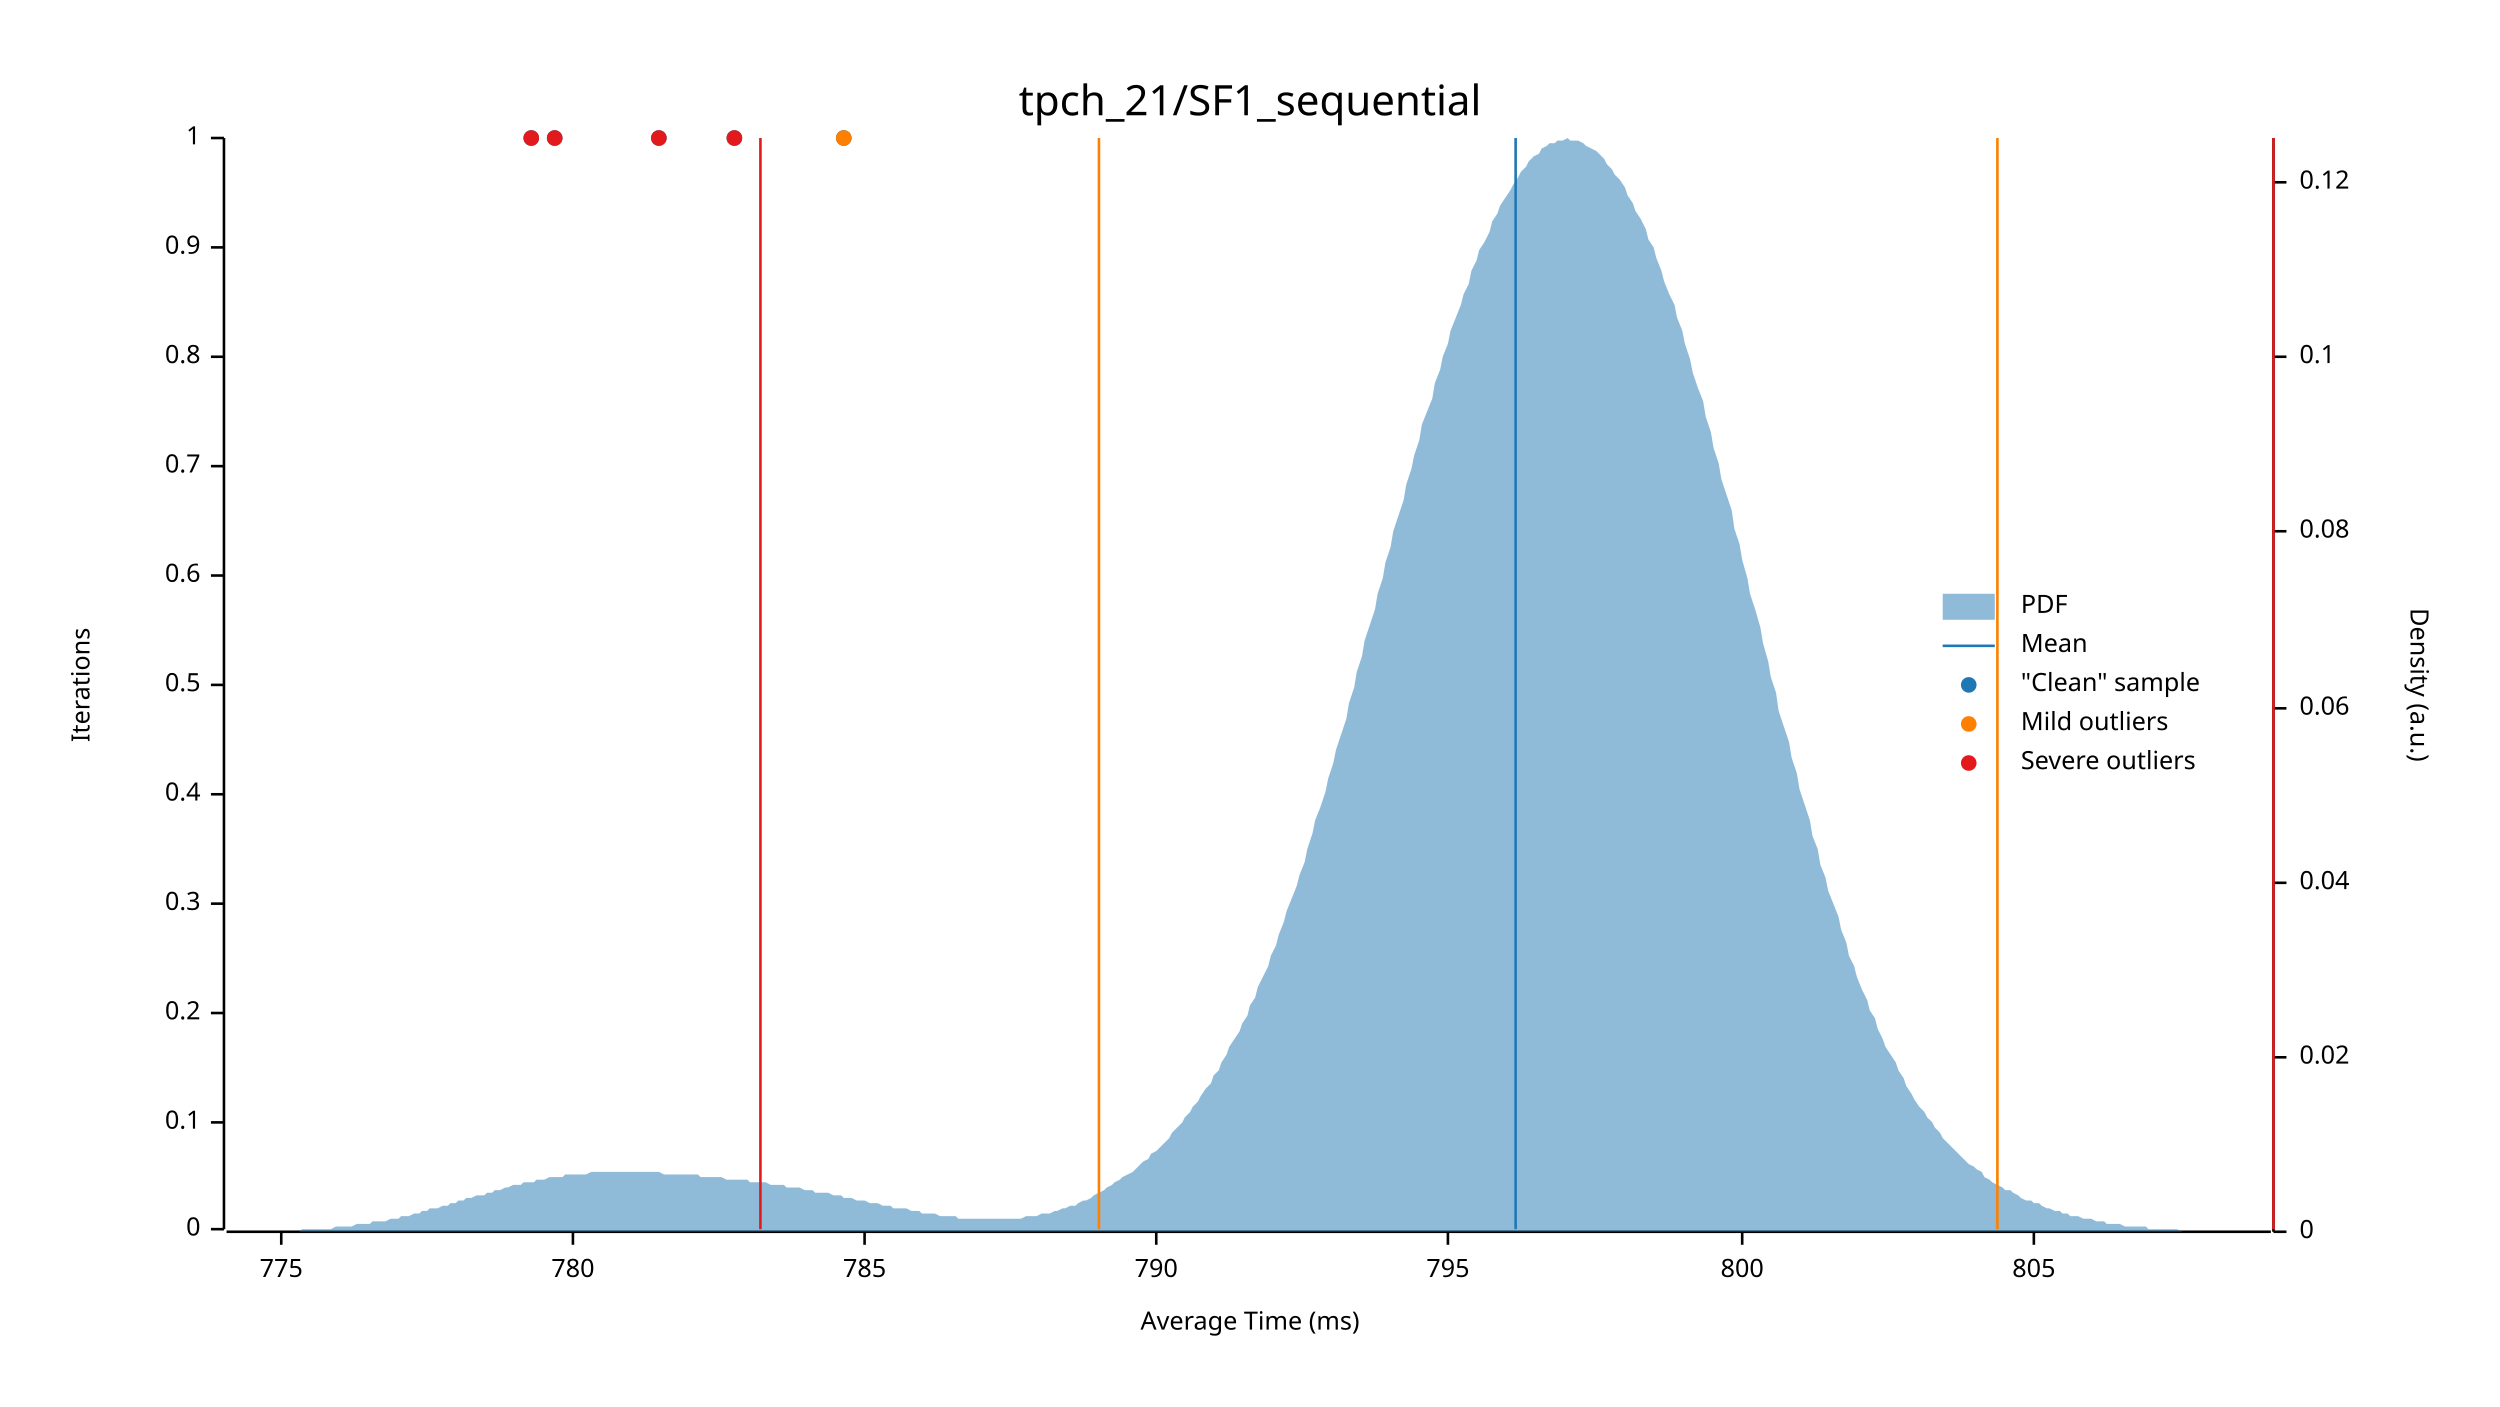
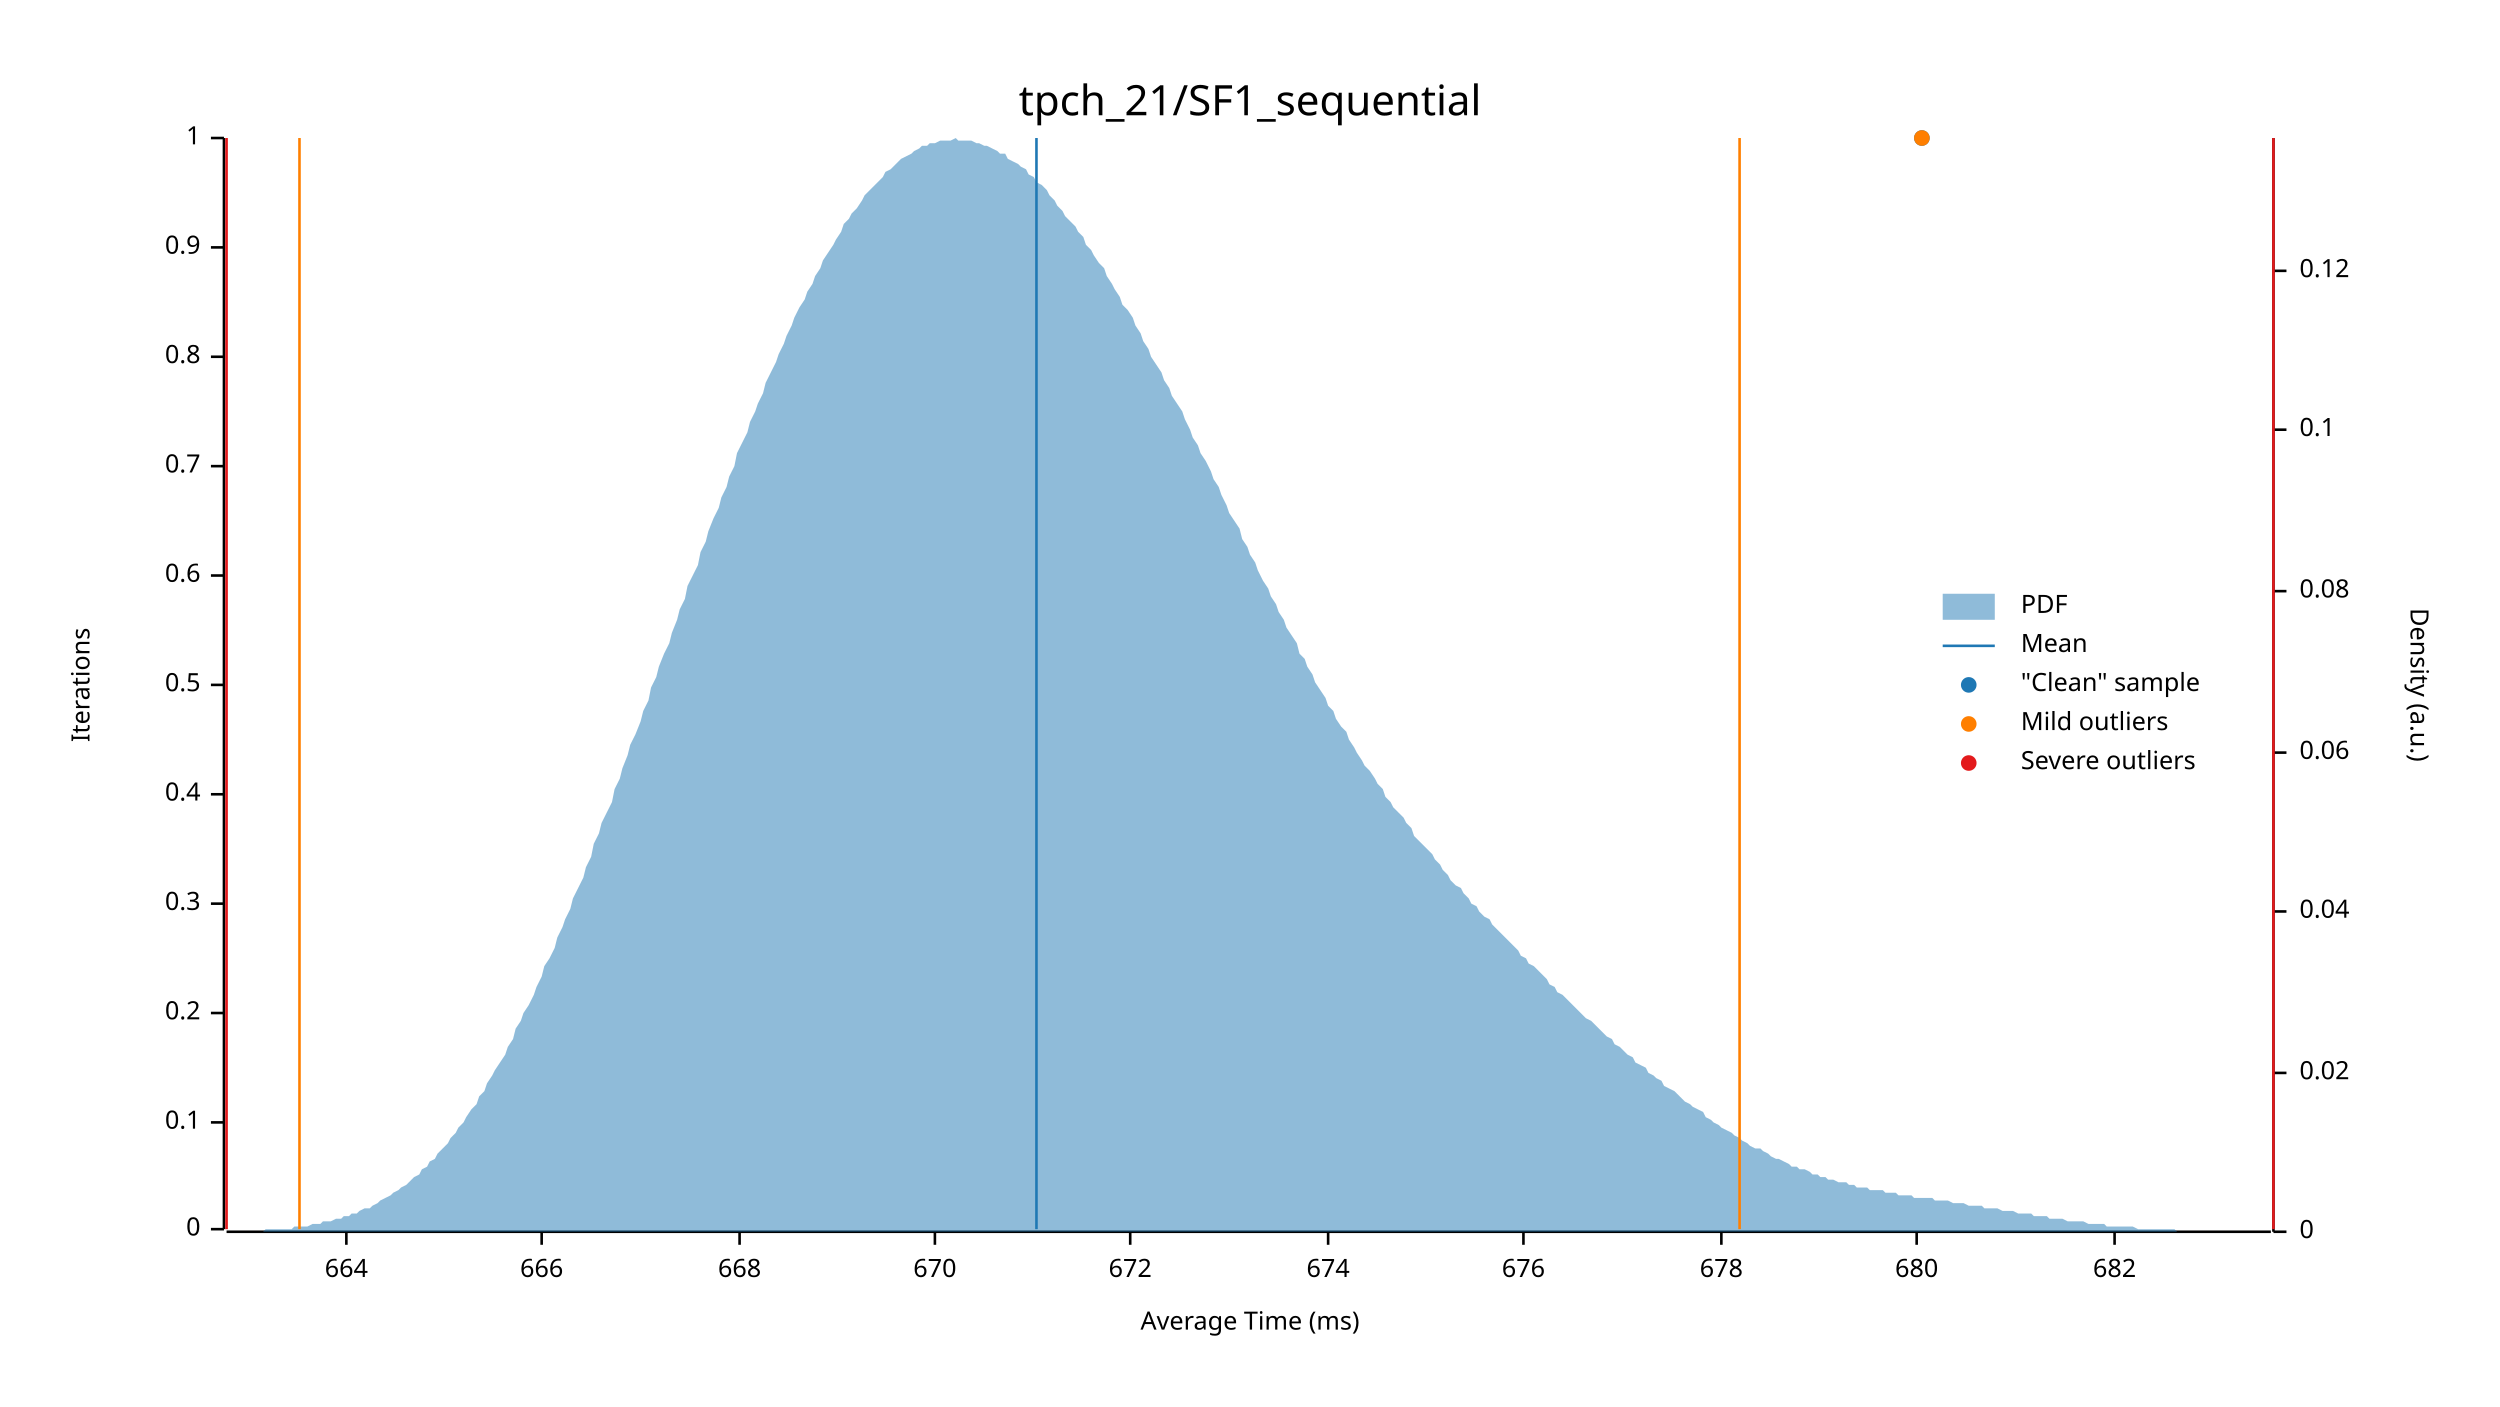
<svg xmlns="http://www.w3.org/2000/svg" width="960" height="540" viewBox="0 0 960 540">
  <text x="480" y="32" dy="0.76em" text-anchor="middle" font-family="sans-serif" font-size="16.129" opacity="1" fill="#000000">
tpch_21/SF1_sequential
</text>
  <text x="27" y="263" dy="0.76em" text-anchor="middle" font-family="sans-serif" font-size="9.677" opacity="1" fill="#000000" transform="rotate(270, 27, 263)">
Iterations
</text>
  <text x="480" y="513" dy="-0.5ex" text-anchor="middle" font-family="sans-serif" font-size="9.677" opacity="1" fill="#000000">
Average Time (ms)
</text>
  <polyline fill="none" opacity="1" stroke="#000000" stroke-width="1" points="86,53 86,472 " />
  <text x="77" y="472" dy="0.5ex" text-anchor="end" font-family="sans-serif" font-size="9.677" opacity="1" fill="#000000">
0
</text>
  <polyline fill="none" opacity="1" stroke="#000000" stroke-width="1" points="81,472 86,472 " />
  <text x="77" y="431" dy="0.5ex" text-anchor="end" font-family="sans-serif" font-size="9.677" opacity="1" fill="#000000">
0.1
</text>
  <polyline fill="none" opacity="1" stroke="#000000" stroke-width="1" points="81,431 86,431 " />
  <text x="77" y="389" dy="0.5ex" text-anchor="end" font-family="sans-serif" font-size="9.677" opacity="1" fill="#000000">
0.2
</text>
  <polyline fill="none" opacity="1" stroke="#000000" stroke-width="1" points="81,389 86,389 " />
  <text x="77" y="347" dy="0.5ex" text-anchor="end" font-family="sans-serif" font-size="9.677" opacity="1" fill="#000000">
0.3
</text>
  <polyline fill="none" opacity="1" stroke="#000000" stroke-width="1" points="81,347 86,347 " />
  <text x="77" y="305" dy="0.5ex" text-anchor="end" font-family="sans-serif" font-size="9.677" opacity="1" fill="#000000">
0.4
</text>
  <polyline fill="none" opacity="1" stroke="#000000" stroke-width="1" points="81,305 86,305 " />
  <text x="77" y="263" dy="0.5ex" text-anchor="end" font-family="sans-serif" font-size="9.677" opacity="1" fill="#000000">
0.5
</text>
  <polyline fill="none" opacity="1" stroke="#000000" stroke-width="1" points="81,263 86,263 " />
  <text x="77" y="221" dy="0.5ex" text-anchor="end" font-family="sans-serif" font-size="9.677" opacity="1" fill="#000000">
0.6
</text>
  <polyline fill="none" opacity="1" stroke="#000000" stroke-width="1" points="81,221 86,221 " />
  <text x="77" y="179" dy="0.5ex" text-anchor="end" font-family="sans-serif" font-size="9.677" opacity="1" fill="#000000">
0.7
</text>
  <polyline fill="none" opacity="1" stroke="#000000" stroke-width="1" points="81,179 86,179 " />
  <text x="77" y="137" dy="0.5ex" text-anchor="end" font-family="sans-serif" font-size="9.677" opacity="1" fill="#000000">
0.8
</text>
  <polyline fill="none" opacity="1" stroke="#000000" stroke-width="1" points="81,137 86,137 " />
  <text x="77" y="95" dy="0.5ex" text-anchor="end" font-family="sans-serif" font-size="9.677" opacity="1" fill="#000000">
0.9
</text>
  <polyline fill="none" opacity="1" stroke="#000000" stroke-width="1" points="81,95 86,95 " />
  <text x="77" y="53" dy="0.5ex" text-anchor="end" font-family="sans-serif" font-size="9.677" opacity="1" fill="#000000">
1
</text>
  <polyline fill="none" opacity="1" stroke="#000000" stroke-width="1" points="81,53 86,53 " />
  <polyline fill="none" opacity="1" stroke="#000000" stroke-width="1" points="87,473 872,473 " />
-   <text x="108" y="483" dy="0.76em" text-anchor="middle" font-family="sans-serif" font-size="9.677" opacity="1" fill="#000000">
- 775
+   <text x="133" y="483" dy="0.76em" text-anchor="middle" font-family="sans-serif" font-size="9.677" opacity="1" fill="#000000">
+ 664
</text>
-   <polyline fill="none" opacity="1" stroke="#000000" stroke-width="1" points="108,473 108,478 " />
-   <text x="220" y="483" dy="0.76em" text-anchor="middle" font-family="sans-serif" font-size="9.677" opacity="1" fill="#000000">
- 780
+   <polyline fill="none" opacity="1" stroke="#000000" stroke-width="1" points="133,473 133,478 " />
+   <text x="208" y="483" dy="0.76em" text-anchor="middle" font-family="sans-serif" font-size="9.677" opacity="1" fill="#000000">
+ 666
</text>
-   <polyline fill="none" opacity="1" stroke="#000000" stroke-width="1" points="220,473 220,478 " />
-   <text x="332" y="483" dy="0.76em" text-anchor="middle" font-family="sans-serif" font-size="9.677" opacity="1" fill="#000000">
- 785
+   <polyline fill="none" opacity="1" stroke="#000000" stroke-width="1" points="208,473 208,478 " />
+   <text x="284" y="483" dy="0.76em" text-anchor="middle" font-family="sans-serif" font-size="9.677" opacity="1" fill="#000000">
+ 668
</text>
-   <polyline fill="none" opacity="1" stroke="#000000" stroke-width="1" points="332,473 332,478 " />
-   <text x="444" y="483" dy="0.76em" text-anchor="middle" font-family="sans-serif" font-size="9.677" opacity="1" fill="#000000">
- 790
+   <polyline fill="none" opacity="1" stroke="#000000" stroke-width="1" points="284,473 284,478 " />
+   <text x="359" y="483" dy="0.76em" text-anchor="middle" font-family="sans-serif" font-size="9.677" opacity="1" fill="#000000">
+ 670
</text>
-   <polyline fill="none" opacity="1" stroke="#000000" stroke-width="1" points="444,473 444,478 " />
-   <text x="556" y="483" dy="0.76em" text-anchor="middle" font-family="sans-serif" font-size="9.677" opacity="1" fill="#000000">
- 795
+   <polyline fill="none" opacity="1" stroke="#000000" stroke-width="1" points="359,473 359,478 " />
+   <text x="434" y="483" dy="0.76em" text-anchor="middle" font-family="sans-serif" font-size="9.677" opacity="1" fill="#000000">
+ 672
</text>
-   <polyline fill="none" opacity="1" stroke="#000000" stroke-width="1" points="556,473 556,478 " />
-   <text x="669" y="483" dy="0.76em" text-anchor="middle" font-family="sans-serif" font-size="9.677" opacity="1" fill="#000000">
- 800
+   <polyline fill="none" opacity="1" stroke="#000000" stroke-width="1" points="434,473 434,478 " />
+   <text x="510" y="483" dy="0.76em" text-anchor="middle" font-family="sans-serif" font-size="9.677" opacity="1" fill="#000000">
+ 674
</text>
-   <polyline fill="none" opacity="1" stroke="#000000" stroke-width="1" points="669,473 669,478 " />
-   <text x="781" y="483" dy="0.76em" text-anchor="middle" font-family="sans-serif" font-size="9.677" opacity="1" fill="#000000">
- 805
+   <polyline fill="none" opacity="1" stroke="#000000" stroke-width="1" points="510,473 510,478 " />
+   <text x="585" y="483" dy="0.76em" text-anchor="middle" font-family="sans-serif" font-size="9.677" opacity="1" fill="#000000">
+ 676
</text>
-   <polyline fill="none" opacity="1" stroke="#000000" stroke-width="1" points="781,473 781,478 " />
+   <polyline fill="none" opacity="1" stroke="#000000" stroke-width="1" points="585,473 585,478 " />
+   <text x="661" y="483" dy="0.76em" text-anchor="middle" font-family="sans-serif" font-size="9.677" opacity="1" fill="#000000">
+ 678
+ </text>
+   <polyline fill="none" opacity="1" stroke="#000000" stroke-width="1" points="661,473 661,478 " />
+   <text x="736" y="483" dy="0.76em" text-anchor="middle" font-family="sans-serif" font-size="9.677" opacity="1" fill="#000000">
+ 680
+ </text>
+   <polyline fill="none" opacity="1" stroke="#000000" stroke-width="1" points="736,473 736,478 " />
+   <text x="812" y="483" dy="0.76em" text-anchor="middle" font-family="sans-serif" font-size="9.677" opacity="1" fill="#000000">
+ 682
+ </text>
+   <polyline fill="none" opacity="1" stroke="#000000" stroke-width="1" points="812,473 812,478 " />
  <text x="933" y="263" dy="0.76em" text-anchor="middle" font-family="sans-serif" font-size="9.677" opacity="1" fill="#000000" transform="rotate(90, 933, 263)">
Density (a.u.)
</text>
  <polyline fill="none" opacity="1" stroke="#000000" stroke-width="1" points="873,53 873,473 " />
  <text x="883" y="473" dy="0.5ex" text-anchor="start" font-family="sans-serif" font-size="9.677" opacity="1" fill="#000000">
0
</text>
  <polyline fill="none" opacity="1" stroke="#000000" stroke-width="1" points="873,473 878,473 " />
-   <text x="883" y="406" dy="0.5ex" text-anchor="start" font-family="sans-serif" font-size="9.677" opacity="1" fill="#000000">
+   <text x="883" y="412" dy="0.5ex" text-anchor="start" font-family="sans-serif" font-size="9.677" opacity="1" fill="#000000">
0.02
</text>
-   <polyline fill="none" opacity="1" stroke="#000000" stroke-width="1" points="873,406 878,406 " />
-   <text x="883" y="339" dy="0.5ex" text-anchor="start" font-family="sans-serif" font-size="9.677" opacity="1" fill="#000000">
+   <polyline fill="none" opacity="1" stroke="#000000" stroke-width="1" points="873,412 878,412 " />
+   <text x="883" y="350" dy="0.5ex" text-anchor="start" font-family="sans-serif" font-size="9.677" opacity="1" fill="#000000">
0.04
</text>
-   <polyline fill="none" opacity="1" stroke="#000000" stroke-width="1" points="873,339 878,339 " />
-   <text x="883" y="272" dy="0.5ex" text-anchor="start" font-family="sans-serif" font-size="9.677" opacity="1" fill="#000000">
+   <polyline fill="none" opacity="1" stroke="#000000" stroke-width="1" points="873,350 878,350 " />
+   <text x="883" y="289" dy="0.5ex" text-anchor="start" font-family="sans-serif" font-size="9.677" opacity="1" fill="#000000">
0.06
</text>
-   <polyline fill="none" opacity="1" stroke="#000000" stroke-width="1" points="873,272 878,272 " />
-   <text x="883" y="204" dy="0.5ex" text-anchor="start" font-family="sans-serif" font-size="9.677" opacity="1" fill="#000000">
+   <polyline fill="none" opacity="1" stroke="#000000" stroke-width="1" points="873,289 878,289 " />
+   <text x="883" y="227" dy="0.5ex" text-anchor="start" font-family="sans-serif" font-size="9.677" opacity="1" fill="#000000">
0.08
</text>
-   <polyline fill="none" opacity="1" stroke="#000000" stroke-width="1" points="873,204 878,204 " />
-   <text x="883" y="137" dy="0.5ex" text-anchor="start" font-family="sans-serif" font-size="9.677" opacity="1" fill="#000000">
+   <polyline fill="none" opacity="1" stroke="#000000" stroke-width="1" points="873,227 878,227 " />
+   <text x="883" y="165" dy="0.5ex" text-anchor="start" font-family="sans-serif" font-size="9.677" opacity="1" fill="#000000">
0.1
</text>
-   <polyline fill="none" opacity="1" stroke="#000000" stroke-width="1" points="873,137 878,137 " />
-   <text x="883" y="70" dy="0.5ex" text-anchor="start" font-family="sans-serif" font-size="9.677" opacity="1" fill="#000000">
+   <polyline fill="none" opacity="1" stroke="#000000" stroke-width="1" points="873,165 878,165 " />
+   <text x="883" y="104" dy="0.5ex" text-anchor="start" font-family="sans-serif" font-size="9.677" opacity="1" fill="#000000">
0.12
</text>
-   <polyline fill="none" opacity="1" stroke="#000000" stroke-width="1" points="873,70 878,70 " />
-   <polygon opacity="0.5" fill="#1F78B4" points="87,473 88,473 90,473 91,473 93,473 94,473 96,473 98,473 99,473 101,473 102,473 104,473 105,473 107,473 109,473 110,473 112,473 113,473 115,473 116,472 118,472 120,472 121,472 123,472 124,472 126,472 127,472 129,471 131,471 132,471 134,471 135,471 137,470 138,470 140,470 142,470 143,469 145,469 146,469 148,469 150,468 151,468 153,468 154,467 156,467 157,467 159,466 161,466 162,465 164,465 165,464 167,464 168,464 170,463 172,463 173,462 175,462 176,461 178,461 179,460 181,460 183,459 184,459 186,459 187,458 189,458 190,457 192,457 194,456 195,456 197,455 198,455 200,455 201,454 203,454 205,454 206,453 208,453 209,453 211,452 213,452 214,452 216,452 217,451 219,451 220,451 222,451 224,451 225,451 227,450 228,450 230,450 231,450 233,450 235,450 236,450 238,450 239,450 241,450 242,450 244,450 246,450 247,450 249,450 250,450 252,450 253,450 255,451 257,451 258,451 260,451 261,451 263,451 264,451 266,451 268,451 269,452 271,452 272,452 274,452 276,452 277,452 279,453 280,453 282,453 283,453 285,453 287,453 288,454 290,454 291,454 293,454 294,454 296,455 298,455 299,455 301,455 302,456 304,456 305,456 307,456 309,457 310,457 312,457 313,458 315,458 316,458 318,458 320,459 321,459 323,459 324,460 326,460 327,460 329,461 331,461 332,461 334,462 335,462 337,462 339,463 340,463 342,463 343,464 345,464 346,464 348,464 350,465 351,465 353,465 354,466 356,466 357,466 359,466 361,467 362,467 364,467 365,467 367,467 368,468 370,468 372,468 373,468 375,468 376,468 378,468 379,468 381,468 383,468 384,468 386,468 387,468 389,468 391,468 392,468 394,467 395,467 397,467 398,467 400,466 402,466 403,466 405,465 406,465 408,464 409,464 411,463 413,463 414,462 416,461 417,461 419,460 420,459 422,458 424,457 425,456 427,455 428,454 430,453 431,452 433,451 435,450 436,449 438,447 439,446 441,445 442,443 444,442 446,440 447,439 449,437 450,435 452,433 454,431 455,429 457,427 458,425 460,423 461,421 463,418 465,416 466,413 468,411 469,408 471,405 472,402 474,399 476,396 477,393 479,390 480,386 482,383 483,379 485,375 487,371 488,367 490,363 491,359 493,354 494,350 496,345 498,340 499,336 501,331 502,326 504,320 505,315 507,310 509,304 510,299 512,293 513,288 515,282 517,276 518,270 520,264 521,258 523,252 524,246 526,240 528,234 529,228 531,222 532,216 534,210 535,204 537,198 539,192 540,186 542,180 543,175 545,169 546,163 548,158 550,153 551,147 553,142 554,137 556,132 557,127 559,122 561,117 562,113 564,109 565,104 567,100 568,96 570,93 572,89 573,85 575,82 576,79 578,76 580,73 581,71 583,68 584,66 586,64 587,62 589,60 591,59 592,57 594,56 595,55 597,55 598,54 600,54 602,53 603,54 605,54 606,54 608,55 609,56 611,57 613,58 614,59 616,61 617,63 619,65 620,67 622,69 624,72 625,75 627,78 628,81 630,84 632,88 633,92 635,95 636,99 638,104 639,108 641,113 643,117 644,122 646,127 647,132 649,138 650,143 652,149 654,154 655,160 657,166 658,172 660,178 661,184 663,190 665,196 666,203 668,209 669,215 671,222 672,228 674,234 676,241 677,247 679,254 680,260 682,266 683,273 685,279 687,285 688,291 690,297 691,303 693,309 695,315 696,321 698,326 699,332 701,337 702,342 704,347 706,352 707,357 709,362 710,367 712,371 713,375 715,380 717,384 718,388 720,391 721,395 723,399 724,402 726,405 728,408 729,411 731,414 732,417 734,420 735,422 737,425 739,427 740,429 742,431 743,433 745,435 746,437 748,439 750,441 751,442 753,444 754,445 756,447 758,448 759,449 761,450 762,452 764,453 765,454 767,455 769,456 770,457 772,457 773,458 775,459 776,460 778,461 780,461 781,462 783,462 784,463 786,464 787,464 789,465 791,465 792,466 794,466 795,467 797,467 798,467 800,468 802,468 803,468 805,469 806,469 808,469 809,470 811,470 813,470 814,470 816,471 817,471 819,471 821,471 822,471 824,471 825,472 827,472 828,472 830,472 832,472 833,472 835,472 836,472 838,473 839,473 841,473 843,473 844,473 846,473 847,473 849,473 850,473 852,473 854,473 855,473 857,473 858,473 860,473 861,473 863,473 865,473 866,473 868,473 869,473 871,473 873,473 873,473 87,473 " />
-   <polyline fill="none" opacity="1" stroke="#1F78B4" stroke-width="1" points="582,472 582,53 " />
-   <polyline fill="none" opacity="1" stroke="#FF7F00" stroke-width="1" points="422,472 422,53 " />
-   <polyline fill="none" opacity="1" stroke="#FF7F00" stroke-width="1" points="767,472 767,53 " />
-   <polyline fill="none" opacity="1" stroke="#E31A1C" stroke-width="1" points="292,472 292,53 " />
+   <polyline fill="none" opacity="1" stroke="#000000" stroke-width="1" points="873,104 878,104 " />
+   <polygon opacity="0.5" fill="#1F78B4" points="87,473 88,473 90,473 91,473 93,473 94,473 96,473 98,473 99,473 101,473 102,472 104,472 105,472 107,472 109,472 110,472 112,472 113,471 115,471 116,471 118,471 120,470 121,470 123,470 124,469 126,469 127,469 129,468 131,468 132,467 134,467 135,466 137,466 138,465 140,464 142,464 143,463 145,462 146,461 148,460 150,459 151,458 153,457 154,456 156,455 157,454 159,452 161,451 162,449 164,448 165,446 167,445 168,443 170,441 172,439 173,437 175,435 176,433 178,431 179,429 181,426 183,424 184,421 186,419 187,416 189,413 190,411 192,408 194,405 195,402 197,399 198,395 200,392 201,389 203,386 205,382 206,379 208,375 209,371 211,368 213,364 214,360 216,356 217,353 219,349 220,345 222,341 224,337 225,333 227,329 228,324 230,320 231,316 233,312 235,308 236,303 238,299 239,295 241,290 242,286 244,282 246,277 247,273 249,269 250,264 252,260 253,256 255,251 257,247 258,243 260,238 261,234 263,230 264,225 266,221 268,217 269,212 271,208 272,204 274,199 276,195 277,191 279,187 280,183 282,179 283,174 285,170 287,166 288,162 290,158 291,155 293,151 294,147 296,143 298,139 299,136 301,132 302,129 304,125 305,122 307,118 309,115 310,112 312,109 313,106 315,103 316,100 318,97 320,94 321,92 323,89 324,86 326,84 327,82 329,80 331,77 332,75 334,73 335,72 337,70 339,68 340,66 342,65 343,64 345,62 346,61 348,60 350,59 351,58 353,57 354,56 356,56 357,55 359,55 361,54 362,54 364,54 365,54 367,53 368,54 370,54 372,54 373,54 375,55 376,55 378,56 379,56 381,57 383,58 384,59 386,59 387,61 389,62 391,63 392,64 394,65 395,67 397,68 398,70 400,71 402,73 403,75 405,77 406,79 408,81 409,83 411,85 413,87 414,89 416,91 417,94 419,96 420,98 422,101 424,103 425,106 427,109 428,111 430,114 431,117 433,119 435,122 436,125 438,128 439,131 441,134 442,137 444,140 446,143 447,146 449,149 450,152 452,155 454,158 455,161 457,165 458,168 460,171 461,174 463,177 465,181 466,184 468,187 469,190 471,194 472,197 474,200 476,203 477,207 479,210 480,213 482,216 483,219 485,223 487,226 488,229 490,232 491,235 493,238 494,241 496,244 498,247 499,251 501,253 502,256 504,259 505,262 507,265 509,268 510,271 512,273 513,276 515,279 517,281 518,284 520,287 521,289 523,292 524,294 526,296 528,299 529,301 531,303 532,306 534,308 535,310 537,312 539,314 540,316 542,318 543,321 545,323 546,324 548,326 550,328 551,330 553,332 554,334 556,336 557,338 559,340 561,341 562,343 564,345 565,347 567,348 568,350 570,352 572,353 573,355 575,357 576,358 578,360 580,362 581,363 583,365 584,367 586,368 587,370 589,371 591,373 592,374 594,376 595,378 597,379 598,381 600,382 602,384 603,385 605,387 606,388 608,390 609,391 611,392 613,394 614,395 616,397 617,398 619,399 620,401 622,402 624,404 625,405 627,406 628,408 630,409 632,410 633,412 635,413 636,414 638,415 639,417 641,418 643,419 644,420 646,422 647,423 649,424 650,425 652,426 654,427 655,429 657,430 658,431 660,432 661,433 663,434 665,435 666,436 668,437 669,438 671,439 672,440 674,441 676,441 677,442 679,443 680,444 682,445 683,445 685,446 687,447 688,448 690,448 691,449 693,449 695,450 696,451 698,451 699,452 701,452 702,453 704,453 706,454 707,454 709,454 710,455 712,455 713,456 715,456 717,456 718,457 720,457 721,457 723,457 724,458 726,458 728,458 729,459 731,459 732,459 734,459 735,460 737,460 739,460 740,460 742,460 743,461 745,461 746,461 748,461 750,462 751,462 753,462 754,462 756,463 758,463 759,463 761,463 762,464 764,464 765,464 767,464 769,465 770,465 772,465 773,465 775,466 776,466 778,466 780,466 781,467 783,467 784,467 786,467 787,468 789,468 791,468 792,468 794,469 795,469 797,469 798,469 800,469 802,470 803,470 805,470 806,470 808,470 809,471 811,471 813,471 814,471 816,471 817,471 819,471 821,472 822,472 824,472 825,472 827,472 828,472 830,472 832,472 833,472 835,472 836,473 838,473 839,473 841,473 843,473 844,473 846,473 847,473 849,473 850,473 852,473 854,473 855,473 857,473 858,473 860,473 861,473 863,473 865,473 866,473 868,473 869,473 871,473 873,473 873,473 87,473 " />
+   <polyline fill="none" opacity="1" stroke="#1F78B4" stroke-width="1" points="398,472 398,53 " />
+   <polyline fill="none" opacity="1" stroke="#FF7F00" stroke-width="1" points="115,472 115,53 " />
+   <polyline fill="none" opacity="1" stroke="#FF7F00" stroke-width="1" points="668,472 668,53 " />
+   <polyline fill="none" opacity="1" stroke="#E31A1C" stroke-width="1" points="87,472 87,53 " />
  <polyline fill="none" opacity="1" stroke="#E31A1C" stroke-width="1" points="873,472 873,53 " />
-   <circle cx="213" cy="53" r="3" opacity="1" fill="#1F78B4" stroke="none" stroke-width="1" />
-   <circle cx="282" cy="53" r="3" opacity="1" fill="#1F78B4" stroke="none" stroke-width="1" />
-   <circle cx="253" cy="53" r="3" opacity="1" fill="#1F78B4" stroke="none" stroke-width="1" />
-   <circle cx="324" cy="53" r="3" opacity="1" fill="#1F78B4" stroke="none" stroke-width="1" />
-   <circle cx="204" cy="53" r="3" opacity="1" fill="#1F78B4" stroke="none" stroke-width="1" />
-   <circle cx="324" cy="53" r="3" opacity="1" fill="#FF7F00" stroke="none" stroke-width="1" />
-   <circle cx="213" cy="53" r="3" opacity="1" fill="#E31A1C" stroke="none" stroke-width="1" />
-   <circle cx="282" cy="53" r="3" opacity="1" fill="#E31A1C" stroke="none" stroke-width="1" />
-   <circle cx="253" cy="53" r="3" opacity="1" fill="#E31A1C" stroke="none" stroke-width="1" />
-   <circle cx="204" cy="53" r="3" opacity="1" fill="#E31A1C" stroke="none" stroke-width="1" />
+   <circle cx="738" cy="53" r="3" opacity="1" fill="#1F78B4" stroke="none" stroke-width="1" />
+   <circle cx="738" cy="53" r="3" opacity="1" fill="#FF7F00" stroke="none" stroke-width="1" />
  <text x="776" y="228" dy="0.76em" text-anchor="start" font-family="sans-serif" font-size="9.677" opacity="1" fill="#000000">
PDF
</text>
  <text x="776" y="243" dy="0.76em" text-anchor="start" font-family="sans-serif" font-size="9.677" opacity="1" fill="#000000">
Mean
</text>
  <text x="776" y="258" dy="0.76em" text-anchor="start" font-family="sans-serif" font-size="9.677" opacity="1" fill="#000000">
"Clean" sample
</text>
  <text x="776" y="273" dy="0.76em" text-anchor="start" font-family="sans-serif" font-size="9.677" opacity="1" fill="#000000">
Mild outliers
</text>
  <text x="776" y="288" dy="0.76em" text-anchor="start" font-family="sans-serif" font-size="9.677" opacity="1" fill="#000000">
Severe outliers
</text>
  <rect x="746" y="228" width="20" height="10" opacity="0.5" fill="#1F78B4" stroke="none" />
  <polyline fill="none" opacity="1" stroke="#1F78B4" stroke-width="1" points="746,248 766,248 " />
  <circle cx="756" cy="263" r="3" opacity="1" fill="#1F78B4" stroke="none" stroke-width="1" />
  <circle cx="756" cy="278" r="3" opacity="1" fill="#FF7F00" stroke="none" stroke-width="1" />
  <circle cx="756" cy="293" r="3" opacity="1" fill="#E31A1C" stroke="none" stroke-width="1" />
</svg>
